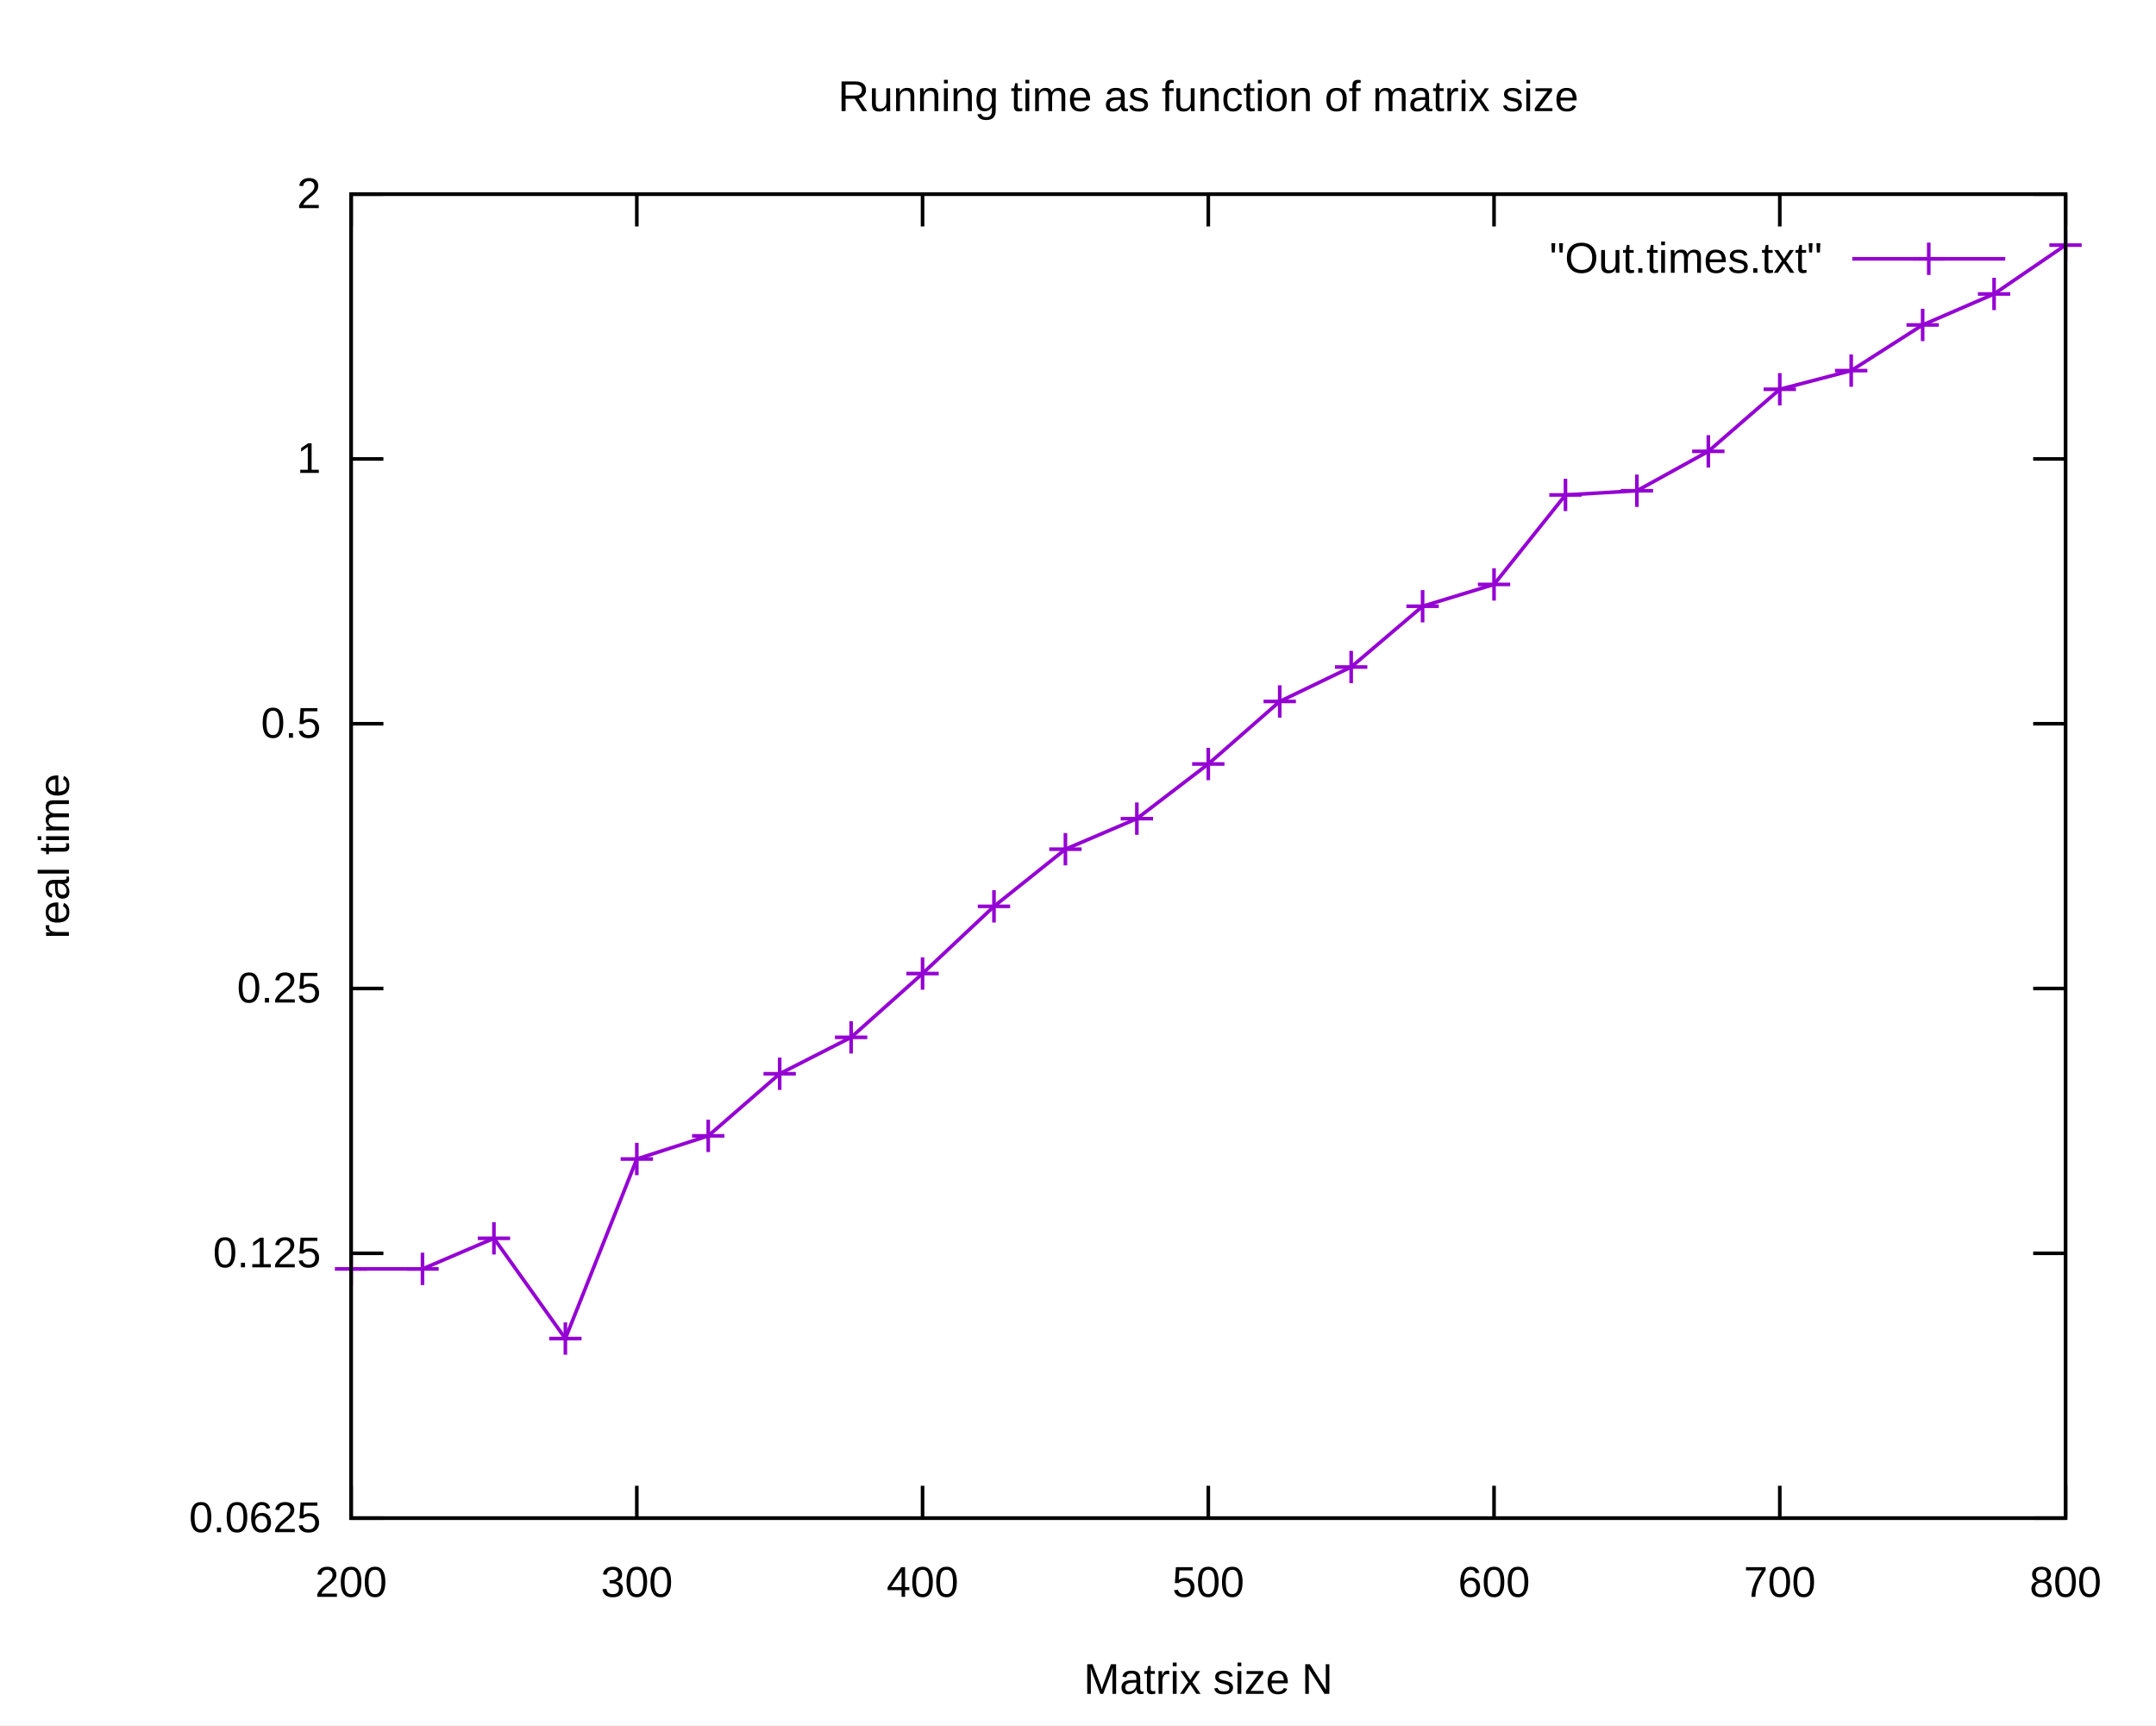
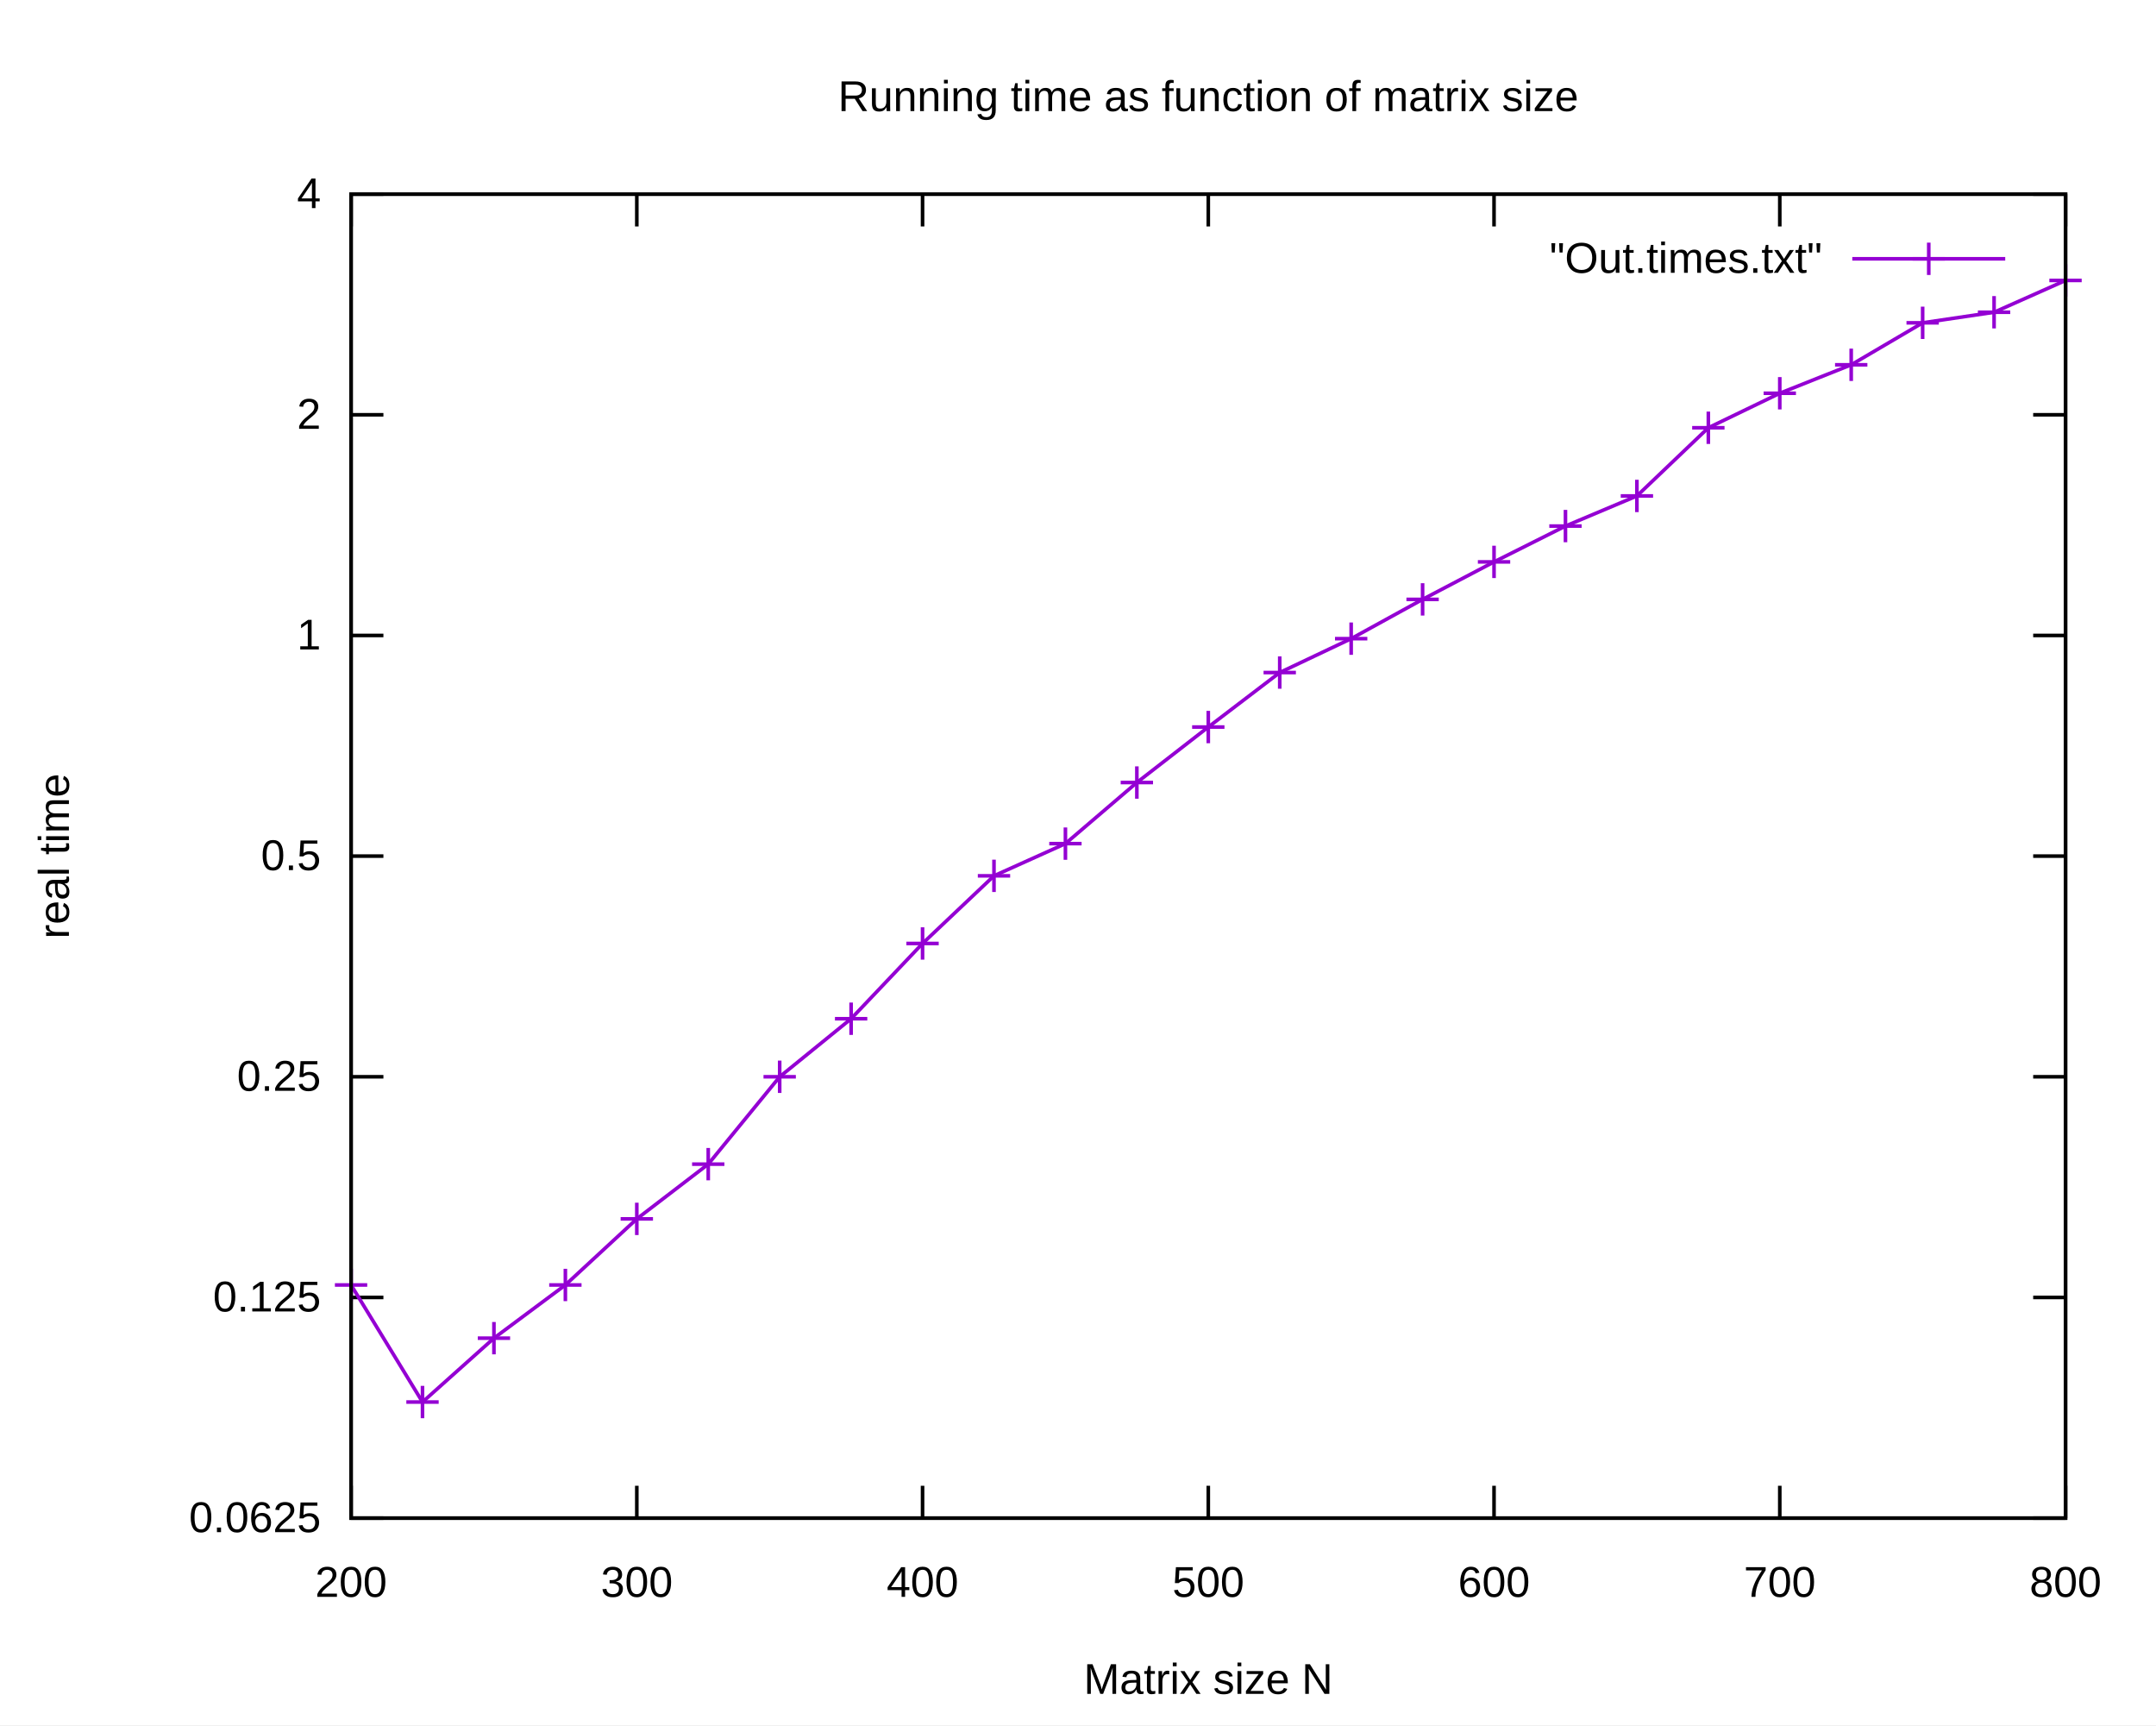
<svg xmlns="http://www.w3.org/2000/svg" xmlns:xlink="http://www.w3.org/1999/xlink" width="600" height="480" viewBox="0 0 600 480">
  <g id="gnuplot_canvas">
    <rect x="0" y="0" width="600" height="480" fill="#ffffff" />
    <defs>
      <circle id="gpDot" r="0.5" stroke-width="0.5" stroke="currentColor" />
      <path id="gpPt0" stroke-width="0.222" stroke="currentColor" d="M-1,0 h2 M0,-1 v2" />
      <path id="gpPt1" stroke-width="0.222" stroke="currentColor" d="M-1,-1 L1,1 M1,-1 L-1,1" />
      <path id="gpPt2" stroke-width="0.222" stroke="currentColor" d="M-1,0 L1,0 M0,-1 L0,1 M-1,-1 L1,1 M-1,1 L1,-1" />
      <rect id="gpPt3" stroke-width="0.222" stroke="currentColor" x="-1" y="-1" width="2" height="2" />
      <rect id="gpPt4" stroke-width="0.222" stroke="currentColor" fill="currentColor" x="-1" y="-1" width="2" height="2" />
      <circle id="gpPt5" stroke-width="0.222" stroke="currentColor" cx="0" cy="0" r="1" />
      <use xlink:href="#gpPt5" id="gpPt6" fill="currentColor" stroke="none" />
      <path id="gpPt7" stroke-width="0.222" stroke="currentColor" d="M0,-1.33 L-1.33,0.67 L1.33,0.67 z" />
      <use xlink:href="#gpPt7" id="gpPt8" fill="currentColor" stroke="none" />
      <use xlink:href="#gpPt7" id="gpPt9" stroke="currentColor" transform="rotate(180)" />
      <use xlink:href="#gpPt9" id="gpPt10" fill="currentColor" stroke="none" />
      <use xlink:href="#gpPt3" id="gpPt11" stroke="currentColor" transform="rotate(45)" />
      <use xlink:href="#gpPt11" id="gpPt12" fill="currentColor" stroke="none" />
      <path id="gpPt13" stroke-width="0.222" stroke="currentColor" d="M0,1.330 L1.265,0.411 L0.782,-1.067 L-0.782,-1.076 L-1.265,0.411 z" />
      <use xlink:href="#gpPt13" id="gpPt14" fill="currentColor" stroke="none" />
      <filter id="textbox" filterUnits="objectBoundingBox" x="0" y="0" height="1" width="1">
        <feFlood flood-color="#FFFFFF" flood-opacity="1" result="bgnd" />
        <feComposite in="SourceGraphic" in2="bgnd" operator="atop" />
      </filter>
      <filter id="greybox" filterUnits="objectBoundingBox" x="0" y="0" height="1" width="1">
        <feFlood flood-color="lightgrey" flood-opacity="1" result="grey" />
        <feComposite in="SourceGraphic" in2="grey" operator="atop" />
      </filter>
    </defs>
    <g fill="none" color="#FFFFFF" stroke="currentColor" stroke-width="1.00" stroke-linecap="butt" stroke-linejoin="miter">
</g>
    <g fill="none" color="black" stroke="currentColor" stroke-width="1.00" stroke-linecap="butt" stroke-linejoin="miter">
      <path stroke="black" d="M97.70,422.40 L106.70,422.40 M574.82,422.40 L565.82,422.40  " />
      <g transform="translate(89.31,426.30)" stroke="none" fill="black" font-family="Arial" font-size="12.00" text-anchor="end">
        <text>
          <tspan font-family="Arial"> 0.0625</tspan>
        </text>
      </g>
    </g>
    <g fill="none" color="black" stroke="currentColor" stroke-width="1.00" stroke-linecap="butt" stroke-linejoin="miter">
-       <path stroke="black" d="M97.70,348.72 L106.70,348.72 M574.82,348.72 L565.82,348.72  " />
-       <g transform="translate(89.31,352.62)" stroke="none" fill="black" font-family="Arial" font-size="12.00" text-anchor="end">
+       <path stroke="black" d="M97.70,361.00 L106.70,361.00 M574.82,361.00 L565.82,361.00  " />
+       <g transform="translate(89.31,364.90)" stroke="none" fill="black" font-family="Arial" font-size="12.00" text-anchor="end">
        <text>
          <tspan font-family="Arial"> 0.125</tspan>
        </text>
      </g>
    </g>
    <g fill="none" color="black" stroke="currentColor" stroke-width="1.00" stroke-linecap="butt" stroke-linejoin="miter">
-       <path stroke="black" d="M97.70,275.04 L106.70,275.04 M574.82,275.04 L565.82,275.04  " />
-       <g transform="translate(89.31,278.94)" stroke="none" fill="black" font-family="Arial" font-size="12.00" text-anchor="end">
+       <path stroke="black" d="M97.70,299.60 L106.70,299.60 M574.82,299.60 L565.82,299.60  " />
+       <g transform="translate(89.31,303.50)" stroke="none" fill="black" font-family="Arial" font-size="12.00" text-anchor="end">
        <text>
          <tspan font-family="Arial"> 0.25</tspan>
        </text>
      </g>
    </g>
    <g fill="none" color="black" stroke="currentColor" stroke-width="1.00" stroke-linecap="butt" stroke-linejoin="miter">
-       <path stroke="black" d="M97.70,201.37 L106.70,201.37 M574.82,201.37 L565.82,201.37  " />
-       <g transform="translate(89.31,205.27)" stroke="none" fill="black" font-family="Arial" font-size="12.00" text-anchor="end">
+       <path stroke="black" d="M97.70,238.20 L106.70,238.20 M574.82,238.20 L565.82,238.20  " />
+       <g transform="translate(89.31,242.10)" stroke="none" fill="black" font-family="Arial" font-size="12.00" text-anchor="end">
        <text>
          <tspan font-family="Arial"> 0.5</tspan>
        </text>
      </g>
    </g>
    <g fill="none" color="black" stroke="currentColor" stroke-width="1.00" stroke-linecap="butt" stroke-linejoin="miter">
-       <path stroke="black" d="M97.70,127.69 L106.70,127.69 M574.82,127.69 L565.82,127.69  " />
-       <g transform="translate(89.31,131.59)" stroke="none" fill="black" font-family="Arial" font-size="12.00" text-anchor="end">
+       <path stroke="black" d="M97.70,176.81 L106.70,176.81 M574.82,176.81 L565.82,176.81  " />
+       <g transform="translate(89.31,180.71)" stroke="none" fill="black" font-family="Arial" font-size="12.00" text-anchor="end">
        <text>
          <tspan font-family="Arial"> 1</tspan>
+         </text>
+       </g>
+     </g>
+     <g fill="none" color="black" stroke="currentColor" stroke-width="1.00" stroke-linecap="butt" stroke-linejoin="miter">
+       <path stroke="black" d="M97.70,115.41 L106.70,115.41 M574.82,115.41 L565.82,115.41  " />
+       <g transform="translate(89.31,119.31)" stroke="none" fill="black" font-family="Arial" font-size="12.00" text-anchor="end">
+         <text>
+           <tspan font-family="Arial"> 2</tspan>
        </text>
      </g>
    </g>
    <g fill="none" color="black" stroke="currentColor" stroke-width="1.00" stroke-linecap="butt" stroke-linejoin="miter">
      <path stroke="black" d="M97.70,54.01 L106.70,54.01 M574.82,54.01 L565.82,54.01  " />
      <g transform="translate(89.31,57.91)" stroke="none" fill="black" font-family="Arial" font-size="12.00" text-anchor="end">
        <text>
-           <tspan font-family="Arial"> 2</tspan>
+           <tspan font-family="Arial"> 4</tspan>
        </text>
      </g>
    </g>
    <g fill="none" color="black" stroke="currentColor" stroke-width="1.00" stroke-linecap="butt" stroke-linejoin="miter">
      <path stroke="black" d="M97.70,422.40 L97.70,413.40 M97.70,54.01 L97.70,63.01  " />
      <g transform="translate(97.70,444.30)" stroke="none" fill="black" font-family="Arial" font-size="12.00" text-anchor="middle">
        <text>
          <tspan font-family="Arial"> 200</tspan>
        </text>
      </g>
    </g>
    <g fill="none" color="black" stroke="currentColor" stroke-width="1.00" stroke-linecap="butt" stroke-linejoin="miter">
      <path stroke="black" d="M177.22,422.40 L177.22,413.40 M177.22,54.01 L177.22,63.01  " />
      <g transform="translate(177.22,444.30)" stroke="none" fill="black" font-family="Arial" font-size="12.00" text-anchor="middle">
        <text>
          <tspan font-family="Arial"> 300</tspan>
        </text>
      </g>
    </g>
    <g fill="none" color="black" stroke="currentColor" stroke-width="1.00" stroke-linecap="butt" stroke-linejoin="miter">
      <path stroke="black" d="M256.74,422.40 L256.74,413.40 M256.74,54.01 L256.74,63.01  " />
      <g transform="translate(256.74,444.30)" stroke="none" fill="black" font-family="Arial" font-size="12.00" text-anchor="middle">
        <text>
          <tspan font-family="Arial"> 400</tspan>
        </text>
      </g>
    </g>
    <g fill="none" color="black" stroke="currentColor" stroke-width="1.00" stroke-linecap="butt" stroke-linejoin="miter">
      <path stroke="black" d="M336.26,422.40 L336.26,413.40 M336.26,54.01 L336.26,63.01  " />
      <g transform="translate(336.26,444.30)" stroke="none" fill="black" font-family="Arial" font-size="12.00" text-anchor="middle">
        <text>
          <tspan font-family="Arial"> 500</tspan>
        </text>
      </g>
    </g>
    <g fill="none" color="black" stroke="currentColor" stroke-width="1.00" stroke-linecap="butt" stroke-linejoin="miter">
      <path stroke="black" d="M415.78,422.40 L415.78,413.40 M415.78,54.01 L415.78,63.01  " />
      <g transform="translate(415.78,444.30)" stroke="none" fill="black" font-family="Arial" font-size="12.00" text-anchor="middle">
        <text>
          <tspan font-family="Arial"> 600</tspan>
        </text>
      </g>
    </g>
    <g fill="none" color="black" stroke="currentColor" stroke-width="1.00" stroke-linecap="butt" stroke-linejoin="miter">
      <path stroke="black" d="M495.30,422.40 L495.30,413.40 M495.30,54.01 L495.30,63.01  " />
      <g transform="translate(495.30,444.30)" stroke="none" fill="black" font-family="Arial" font-size="12.00" text-anchor="middle">
        <text>
          <tspan font-family="Arial"> 700</tspan>
        </text>
      </g>
    </g>
    <g fill="none" color="black" stroke="currentColor" stroke-width="1.00" stroke-linecap="butt" stroke-linejoin="miter">
      <path stroke="black" d="M574.82,422.40 L574.82,413.40 M574.82,54.01 L574.82,63.01  " />
      <g transform="translate(574.82,444.30)" stroke="none" fill="black" font-family="Arial" font-size="12.00" text-anchor="middle">
        <text>
          <tspan font-family="Arial"> 800</tspan>
        </text>
      </g>
    </g>
    <g fill="none" color="black" stroke="currentColor" stroke-width="1.00" stroke-linecap="butt" stroke-linejoin="miter">
</g>
    <g fill="none" color="black" stroke="currentColor" stroke-width="1.00" stroke-linecap="butt" stroke-linejoin="miter">
      <path stroke="black" d="M97.70,54.01 L97.70,422.40 L574.82,422.40 L574.82,54.01 L97.70,54.01 Z  " />
    </g>
    <g fill="none" color="black" stroke="currentColor" stroke-width="1.00" stroke-linecap="butt" stroke-linejoin="miter">
      <g transform="translate(19.18,238.21) rotate(270)" stroke="none" fill="black" font-family="Arial" font-size="12.00" text-anchor="middle">
        <text>
          <tspan font-family="Arial">real time</tspan>
        </text>
      </g>
    </g>
    <g fill="none" color="black" stroke="currentColor" stroke-width="1.00" stroke-linecap="butt" stroke-linejoin="miter">
      <g transform="translate(336.26,471.30)" stroke="none" fill="black" font-family="Arial" font-size="12.00" text-anchor="middle">
        <text>
          <tspan font-family="Arial">Matrix size N</tspan>
        </text>
      </g>
    </g>
    <g fill="none" color="black" stroke="currentColor" stroke-width="1.00" stroke-linecap="butt" stroke-linejoin="miter">
</g>
    <g id="gnuplot_plot_1">
      <g fill="none" color="black" stroke="currentColor" stroke-width="1.00" stroke-linecap="butt" stroke-linejoin="miter">
        <g transform="translate(507.09,75.91)" stroke="none" fill="black" font-family="Arial" font-size="12.00" text-anchor="end">
          <text>"Out.times.txt"</text>
        </g>
      </g>
      <g fill="none" color="black" stroke="currentColor" stroke-width="1.00" stroke-linecap="butt" stroke-linejoin="miter">
-         <path stroke="rgb(148,   0, 211)" d="M515.48,72.01 L558.04,72.01 M97.70,353.06 L117.58,353.06 L137.46,344.55 L157.34,372.44 L177.22,322.48 L197.10,316.04   L216.98,298.76 L236.86,288.63 L256.74,270.88 L276.62,252.18 L296.50,236.28 L316.38,227.78 L336.26,212.57 L356.14,195.17   L376.02,185.59 L395.90,168.68 L415.78,162.61 L435.66,137.71 L455.54,136.55 L475.42,125.58 L495.30,108.31 L515.18,103.12   L535.06,90.41 L554.94,81.79 L574.82,68.20  " />
-         <use xlink:href="#gpPt0" transform="translate(97.70,353.06) scale(4.50)" color="rgb(148,   0, 211)" />
-         <use xlink:href="#gpPt0" transform="translate(117.58,353.06) scale(4.50)" color="rgb(148,   0, 211)" />
-         <use xlink:href="#gpPt0" transform="translate(137.46,344.55) scale(4.50)" color="rgb(148,   0, 211)" />
-         <use xlink:href="#gpPt0" transform="translate(157.34,372.44) scale(4.50)" color="rgb(148,   0, 211)" />
-         <use xlink:href="#gpPt0" transform="translate(177.22,322.48) scale(4.50)" color="rgb(148,   0, 211)" />
-         <use xlink:href="#gpPt0" transform="translate(197.10,316.04) scale(4.50)" color="rgb(148,   0, 211)" />
-         <use xlink:href="#gpPt0" transform="translate(216.98,298.76) scale(4.50)" color="rgb(148,   0, 211)" />
-         <use xlink:href="#gpPt0" transform="translate(236.86,288.63) scale(4.50)" color="rgb(148,   0, 211)" />
-         <use xlink:href="#gpPt0" transform="translate(256.74,270.88) scale(4.50)" color="rgb(148,   0, 211)" />
-         <use xlink:href="#gpPt0" transform="translate(276.62,252.18) scale(4.50)" color="rgb(148,   0, 211)" />
-         <use xlink:href="#gpPt0" transform="translate(296.50,236.28) scale(4.50)" color="rgb(148,   0, 211)" />
-         <use xlink:href="#gpPt0" transform="translate(316.38,227.78) scale(4.50)" color="rgb(148,   0, 211)" />
-         <use xlink:href="#gpPt0" transform="translate(336.26,212.57) scale(4.50)" color="rgb(148,   0, 211)" />
-         <use xlink:href="#gpPt0" transform="translate(356.14,195.17) scale(4.50)" color="rgb(148,   0, 211)" />
-         <use xlink:href="#gpPt0" transform="translate(376.02,185.59) scale(4.50)" color="rgb(148,   0, 211)" />
-         <use xlink:href="#gpPt0" transform="translate(395.90,168.68) scale(4.50)" color="rgb(148,   0, 211)" />
-         <use xlink:href="#gpPt0" transform="translate(415.78,162.61) scale(4.50)" color="rgb(148,   0, 211)" />
-         <use xlink:href="#gpPt0" transform="translate(435.66,137.71) scale(4.50)" color="rgb(148,   0, 211)" />
-         <use xlink:href="#gpPt0" transform="translate(455.54,136.55) scale(4.50)" color="rgb(148,   0, 211)" />
-         <use xlink:href="#gpPt0" transform="translate(475.42,125.58) scale(4.50)" color="rgb(148,   0, 211)" />
-         <use xlink:href="#gpPt0" transform="translate(495.30,108.31) scale(4.50)" color="rgb(148,   0, 211)" />
-         <use xlink:href="#gpPt0" transform="translate(515.18,103.12) scale(4.50)" color="rgb(148,   0, 211)" />
-         <use xlink:href="#gpPt0" transform="translate(535.06,90.41) scale(4.50)" color="rgb(148,   0, 211)" />
-         <use xlink:href="#gpPt0" transform="translate(554.94,81.79) scale(4.50)" color="rgb(148,   0, 211)" />
-         <use xlink:href="#gpPt0" transform="translate(574.82,68.20) scale(4.50)" color="rgb(148,   0, 211)" />
+         <path stroke="rgb(148,   0, 211)" d="M515.48,72.01 L558.04,72.01 M97.70,357.53 L117.58,390.10 L137.46,372.33 L157.34,357.53 L177.22,339.14 L197.10,323.91   L216.98,299.60 L236.86,283.45 L256.74,262.51 L276.62,243.69 L296.50,234.73 L316.38,217.73 L336.26,202.29 L356.14,187.13   L376.02,177.70 L395.90,166.77 L415.78,156.34 L435.66,146.37 L455.54,137.99 L475.42,119.02 L495.30,109.42 L515.18,101.50   L535.06,89.82 L554.94,86.88 L574.82,78.03  " />
+         <use xlink:href="#gpPt0" transform="translate(97.70,357.53) scale(4.50)" color="rgb(148,   0, 211)" />
+         <use xlink:href="#gpPt0" transform="translate(117.58,390.10) scale(4.50)" color="rgb(148,   0, 211)" />
+         <use xlink:href="#gpPt0" transform="translate(137.46,372.33) scale(4.50)" color="rgb(148,   0, 211)" />
+         <use xlink:href="#gpPt0" transform="translate(157.34,357.53) scale(4.50)" color="rgb(148,   0, 211)" />
+         <use xlink:href="#gpPt0" transform="translate(177.22,339.14) scale(4.50)" color="rgb(148,   0, 211)" />
+         <use xlink:href="#gpPt0" transform="translate(197.10,323.91) scale(4.50)" color="rgb(148,   0, 211)" />
+         <use xlink:href="#gpPt0" transform="translate(216.98,299.60) scale(4.50)" color="rgb(148,   0, 211)" />
+         <use xlink:href="#gpPt0" transform="translate(236.86,283.45) scale(4.50)" color="rgb(148,   0, 211)" />
+         <use xlink:href="#gpPt0" transform="translate(256.74,262.51) scale(4.50)" color="rgb(148,   0, 211)" />
+         <use xlink:href="#gpPt0" transform="translate(276.62,243.69) scale(4.50)" color="rgb(148,   0, 211)" />
+         <use xlink:href="#gpPt0" transform="translate(296.50,234.73) scale(4.50)" color="rgb(148,   0, 211)" />
+         <use xlink:href="#gpPt0" transform="translate(316.38,217.73) scale(4.50)" color="rgb(148,   0, 211)" />
+         <use xlink:href="#gpPt0" transform="translate(336.26,202.29) scale(4.50)" color="rgb(148,   0, 211)" />
+         <use xlink:href="#gpPt0" transform="translate(356.14,187.13) scale(4.50)" color="rgb(148,   0, 211)" />
+         <use xlink:href="#gpPt0" transform="translate(376.02,177.70) scale(4.50)" color="rgb(148,   0, 211)" />
+         <use xlink:href="#gpPt0" transform="translate(395.90,166.77) scale(4.50)" color="rgb(148,   0, 211)" />
+         <use xlink:href="#gpPt0" transform="translate(415.78,156.34) scale(4.50)" color="rgb(148,   0, 211)" />
+         <use xlink:href="#gpPt0" transform="translate(435.66,146.37) scale(4.50)" color="rgb(148,   0, 211)" />
+         <use xlink:href="#gpPt0" transform="translate(455.54,137.99) scale(4.50)" color="rgb(148,   0, 211)" />
+         <use xlink:href="#gpPt0" transform="translate(475.42,119.02) scale(4.50)" color="rgb(148,   0, 211)" />
+         <use xlink:href="#gpPt0" transform="translate(495.30,109.42) scale(4.50)" color="rgb(148,   0, 211)" />
+         <use xlink:href="#gpPt0" transform="translate(515.18,101.50) scale(4.50)" color="rgb(148,   0, 211)" />
+         <use xlink:href="#gpPt0" transform="translate(535.06,89.82) scale(4.50)" color="rgb(148,   0, 211)" />
+         <use xlink:href="#gpPt0" transform="translate(554.94,86.88) scale(4.50)" color="rgb(148,   0, 211)" />
+         <use xlink:href="#gpPt0" transform="translate(574.82,78.03) scale(4.50)" color="rgb(148,   0, 211)" />
        <use xlink:href="#gpPt0" transform="translate(536.76,72.01) scale(4.50)" color="rgb(148,   0, 211)" />
      </g>
    </g>
    <g fill="none" color="#FFFFFF" stroke="rgb(148,   0, 211)" stroke-width="2.00" stroke-linecap="butt" stroke-linejoin="miter">
</g>
    <g fill="none" color="black" stroke="currentColor" stroke-width="2.00" stroke-linecap="butt" stroke-linejoin="miter">
</g>
    <g fill="none" color="black" stroke="black" stroke-width="1.00" stroke-linecap="butt" stroke-linejoin="miter">
</g>
    <g fill="none" color="black" stroke="currentColor" stroke-width="1.00" stroke-linecap="butt" stroke-linejoin="miter">
      <path stroke="black" d="M97.70,54.01 L97.70,422.40 L574.82,422.40 L574.82,54.01 L97.70,54.01 Z  " />
    </g>
    <g fill="none" color="black" stroke="currentColor" stroke-width="1.00" stroke-linecap="butt" stroke-linejoin="miter">
      <g transform="translate(336.26,30.91)" stroke="none" fill="black" font-family="Arial" font-size="12.00" text-anchor="middle">
        <text>
          <tspan font-family="Arial">Running time as function of matrix size</tspan>
        </text>
      </g>
    </g>
    <g fill="none" color="black" stroke="currentColor" stroke-width="1.00" stroke-linecap="butt" stroke-linejoin="miter">
</g>
  </g>
</svg>
